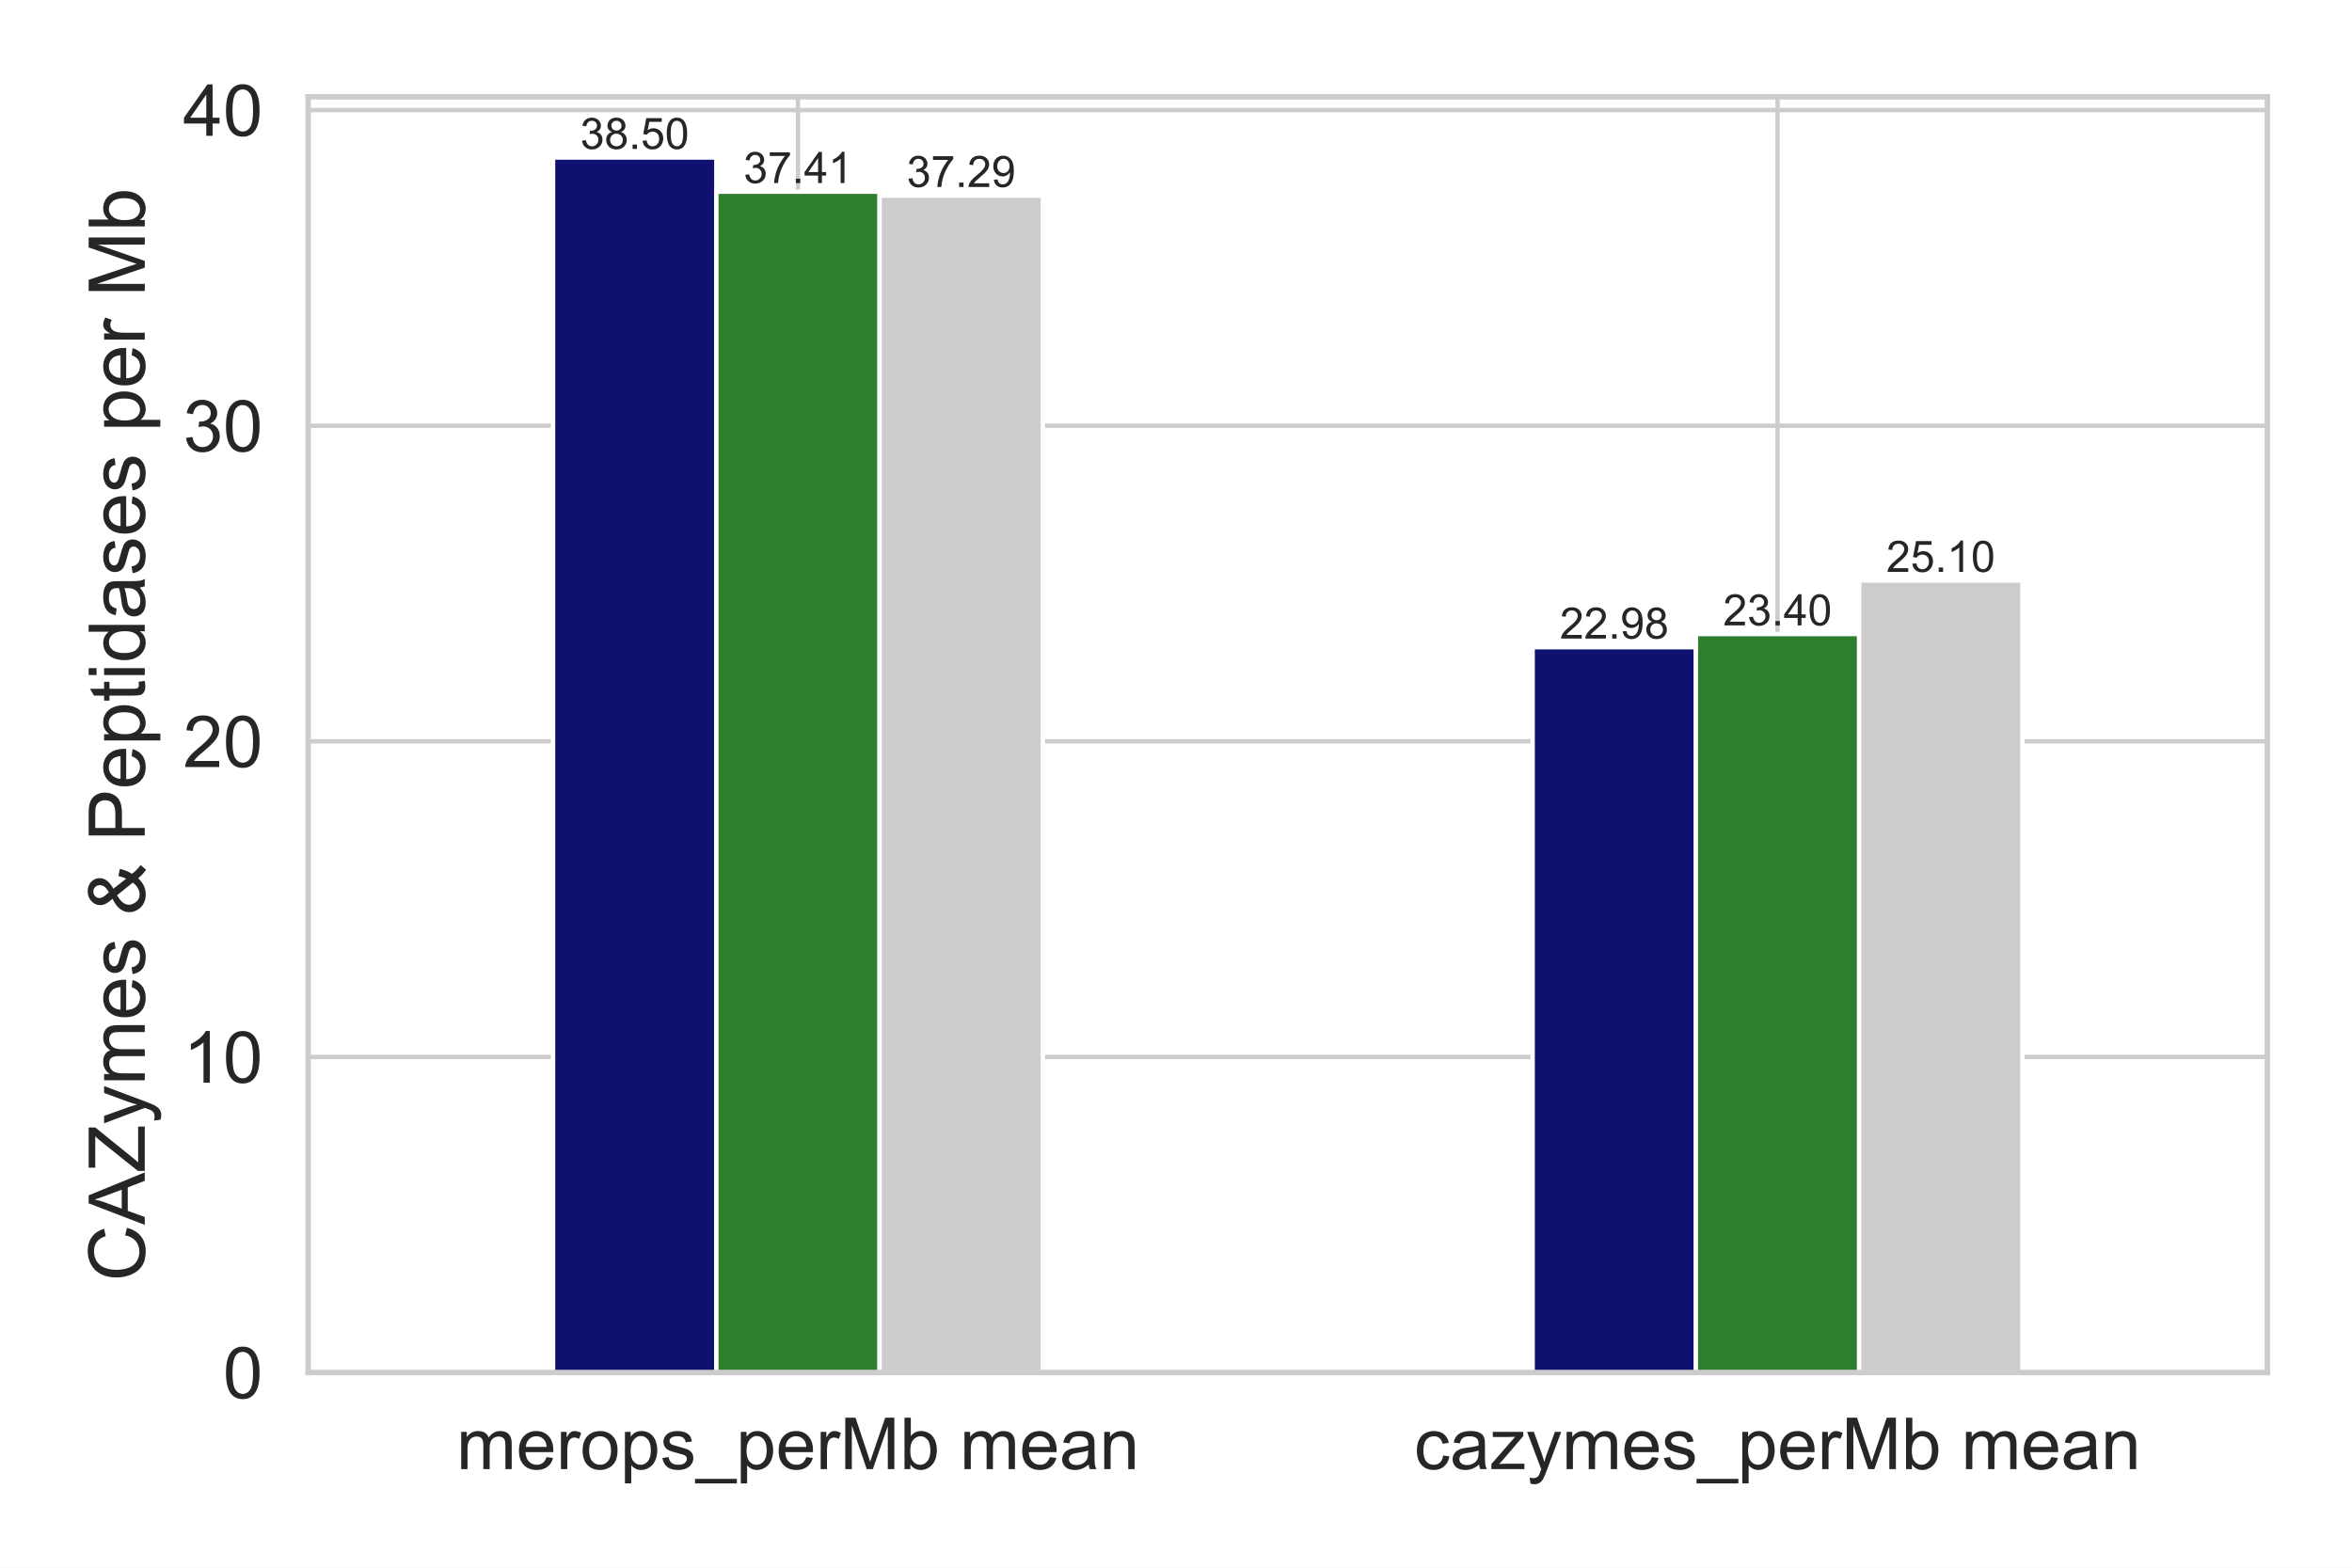
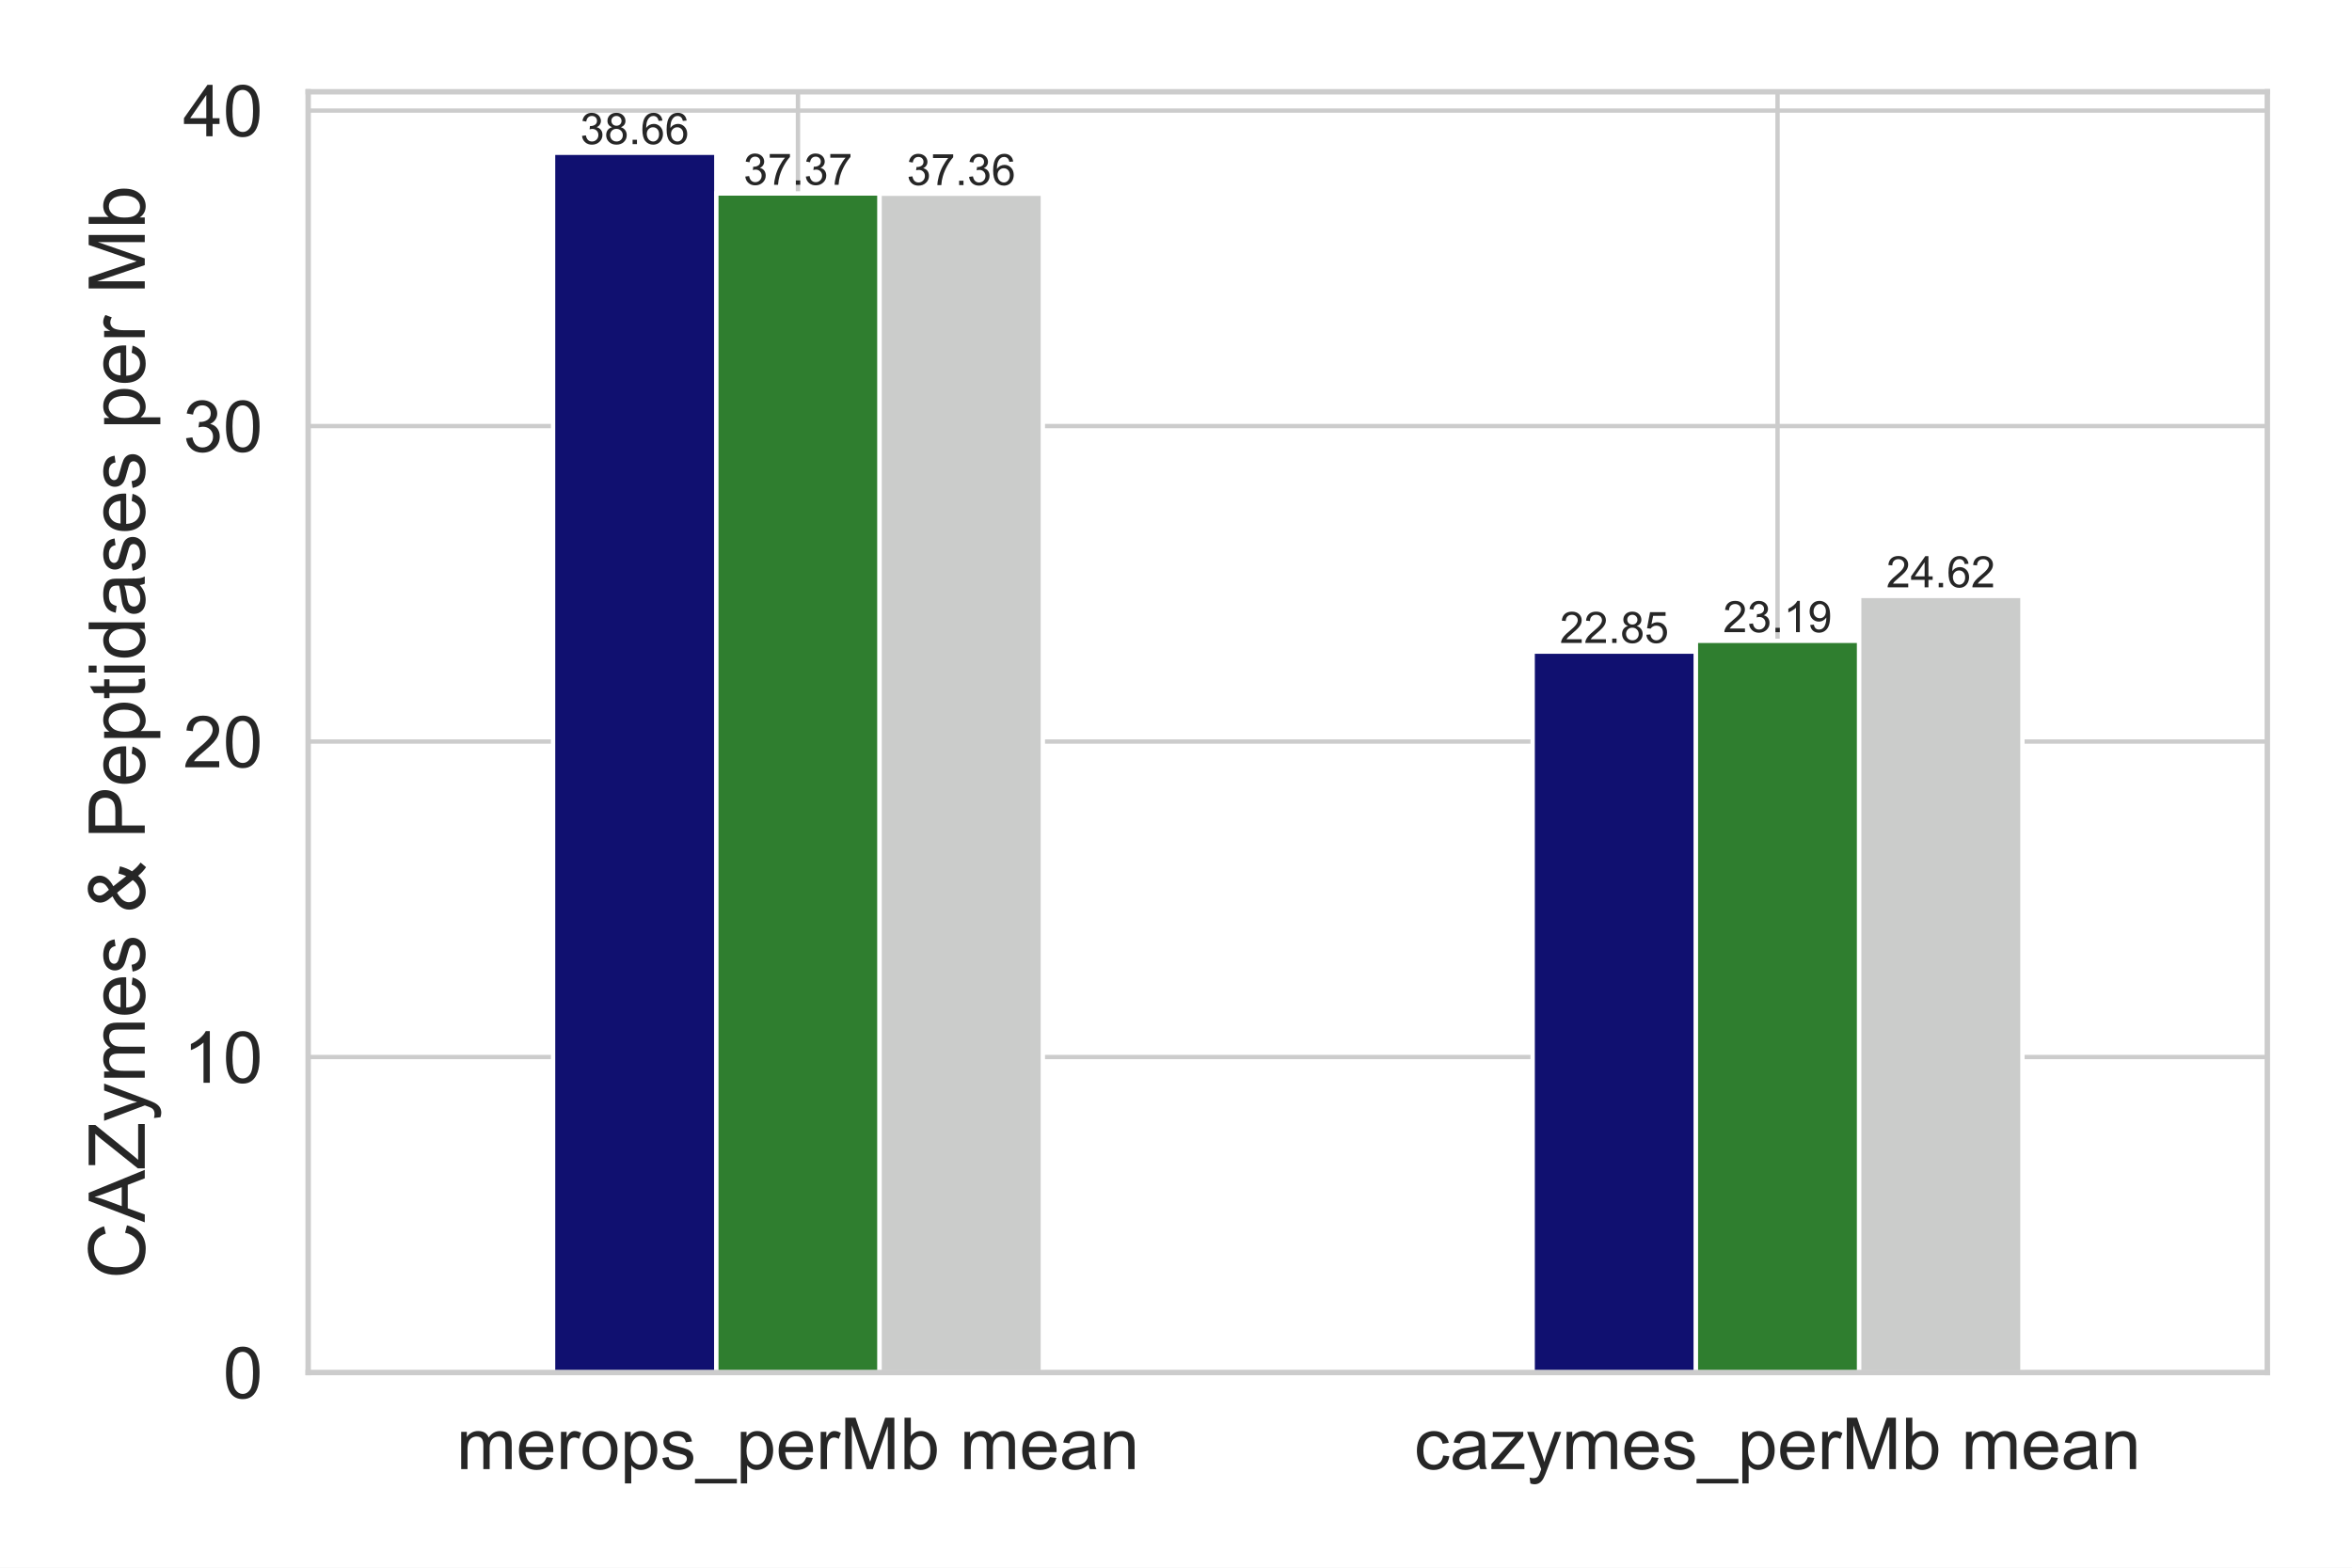
<svg xmlns="http://www.w3.org/2000/svg" xmlns:xlink="http://www.w3.org/1999/xlink" height="288pt" version="1.1" viewBox="0 0 432 288" width="432pt">
  <defs>
    <style type="text/css">*{stroke-linecap:butt;stroke-linejoin:round;}</style>
  </defs>
  <g id="figure_1">
    <g id="patch_1">
      <path d="M 0 288  L 432 288  L 432 0  L 0 0  z " style="fill:#ffffff;" />
    </g>
    <g id="axes_1">
      <g id="patch_2">
-         <path d="M 56.602 252.148  L 416.448 252.148  L 416.448 17.787  L 56.602 17.787  z " style="fill:#ffffff;" />
+         <path d="M 56.602 252.148  L 416.448 252.148  L 416.448 16.861  L 56.602 16.861  z " style="fill:#ffffff;" />
      </g>
      <g id="matplotlib.axis_1">
        <g id="xtick_1">
          <g id="line2d_1">
-             <path clip-path="url(#p7c76be4fb6)" d="M 146.564 252.148  L 146.564 17.787  " style="fill:none;stroke:#cccccc;stroke-linecap:round;stroke-width:0.8;" />
+             <path clip-path="url(#p5f9f14499c)" d="M 146.564 252.148  L 146.564 16.861  " style="fill:none;stroke:#cccccc;stroke-linecap:round;stroke-width:0.8;" />
          </g>
          <g id="text_1">
            <g style="fill:#262626;" transform="translate(83.83978 269.8963)scale(0.132 -0.132)">
              <defs>
                <path d="M 6.594 0  L 6.594 51.859  L 14.453 51.859  L 14.453 44.578  Q 16.891 48.391 20.938 50.703  Q 25 53.031 30.172 53.031  Q 35.938 53.031 39.625 50.641  Q 43.312 48.25 44.828 43.953  Q 50.984 53.031 60.844 53.031  Q 68.562 53.031 72.703 48.75  Q 76.859 44.484 76.859 35.594  L 76.859 0  L 68.109 0  L 68.109 32.672  Q 68.109 37.938 67.25 40.25  Q 66.406 42.578 64.156 43.984  Q 61.922 45.406 58.891 45.406  Q 53.422 45.406 49.797 41.766  Q 46.188 38.141 46.188 30.125  L 46.188 0  L 37.406 0  L 37.406 33.688  Q 37.406 39.547 35.25 42.469  Q 33.109 45.406 28.219 45.406  Q 24.516 45.406 21.359 43.453  Q 18.219 41.5 16.797 37.734  Q 15.375 33.984 15.375 26.906  L 15.375 0  z " id="ArialMT-109" />
                <path d="M 42.094 16.703  L 51.172 15.578  Q 49.031 7.625 43.219 3.219  Q 37.406 -1.172 28.375 -1.172  Q 17 -1.172 10.328 5.828  Q 3.656 12.844 3.656 25.484  Q 3.656 38.578 10.391 45.797  Q 17.141 53.031 27.875 53.031  Q 38.281 53.031 44.875 45.953  Q 51.469 38.875 51.469 26.031  Q 51.469 25.25 51.422 23.688  L 12.75 23.688  Q 13.234 15.141 17.578 10.594  Q 21.922 6.062 28.422 6.062  Q 33.25 6.062 36.672 8.594  Q 40.094 11.141 42.094 16.703  z M 13.234 30.906  L 42.188 30.906  Q 41.609 37.453 38.875 40.719  Q 34.672 45.797 27.984 45.797  Q 21.922 45.797 17.797 41.75  Q 13.672 37.703 13.234 30.906  z " id="ArialMT-101" />
                <path d="M 6.5 0  L 6.5 51.859  L 14.406 51.859  L 14.406 44  Q 17.438 49.516 20 51.266  Q 22.562 53.031 25.641 53.031  Q 30.078 53.031 34.672 50.203  L 31.641 42.047  Q 28.422 43.953 25.203 43.953  Q 22.312 43.953 20.016 42.219  Q 17.719 40.484 16.75 37.406  Q 15.281 32.719 15.281 27.156  L 15.281 0  z " id="ArialMT-114" />
                <path d="M 3.328 25.922  Q 3.328 40.328 11.328 47.266  Q 18.016 53.031 27.641 53.031  Q 38.328 53.031 45.109 46.016  Q 51.906 39.016 51.906 26.656  Q 51.906 16.656 48.906 10.906  Q 45.906 5.172 40.156 2  Q 34.422 -1.172 27.641 -1.172  Q 16.75 -1.172 10.031 5.812  Q 3.328 12.797 3.328 25.922  z M 12.359 25.922  Q 12.359 15.969 16.703 11.016  Q 21.047 6.062 27.641 6.062  Q 34.188 6.062 38.531 11.031  Q 42.875 16.016 42.875 26.219  Q 42.875 35.844 38.5 40.797  Q 34.125 45.75 27.641 45.75  Q 21.047 45.75 16.703 40.812  Q 12.359 35.891 12.359 25.922  z " id="ArialMT-111" />
                <path d="M 6.594 -19.875  L 6.594 51.859  L 14.594 51.859  L 14.594 45.125  Q 17.438 49.078 21 51.047  Q 24.562 53.031 29.641 53.031  Q 36.281 53.031 41.359 49.609  Q 46.438 46.188 49.016 39.953  Q 51.609 33.734 51.609 26.312  Q 51.609 18.359 48.75 11.984  Q 45.906 5.609 40.453 2.219  Q 35.016 -1.172 29 -1.172  Q 24.609 -1.172 21.109 0.688  Q 17.625 2.547 15.375 5.375  L 15.375 -19.875  z M 14.547 25.641  Q 14.547 15.625 18.594 10.844  Q 22.656 6.062 28.422 6.062  Q 34.281 6.062 38.453 11.016  Q 42.625 15.969 42.625 26.375  Q 42.625 36.281 38.547 41.203  Q 34.469 46.141 28.812 46.141  Q 23.188 46.141 18.859 40.891  Q 14.547 35.641 14.547 25.641  z " id="ArialMT-112" />
                <path d="M 3.078 15.484  L 11.766 16.844  Q 12.5 11.625 15.844 8.844  Q 19.188 6.062 25.203 6.062  Q 31.25 6.062 34.172 8.516  Q 37.109 10.984 37.109 14.312  Q 37.109 17.281 34.516 19  Q 32.719 20.172 25.531 21.969  Q 15.875 24.422 12.141 26.203  Q 8.406 27.984 6.469 31.125  Q 4.547 34.281 4.547 38.094  Q 4.547 41.547 6.125 44.5  Q 7.719 47.469 10.453 49.422  Q 12.5 50.922 16.031 51.969  Q 19.578 53.031 23.641 53.031  Q 29.734 53.031 34.344 51.266  Q 38.969 49.516 41.156 46.5  Q 43.359 43.5 44.188 38.484  L 35.594 37.312  Q 35.016 41.312 32.203 43.547  Q 29.391 45.797 24.266 45.797  Q 18.219 45.797 15.625 43.797  Q 13.031 41.797 13.031 39.109  Q 13.031 37.406 14.109 36.031  Q 15.188 34.625 17.484 33.688  Q 18.797 33.203 25.25 31.453  Q 34.578 28.953 38.25 27.359  Q 41.938 25.781 44.031 22.75  Q 46.141 19.734 46.141 15.234  Q 46.141 10.844 43.578 6.953  Q 41.016 3.078 36.172 0.953  Q 31.344 -1.172 25.25 -1.172  Q 15.141 -1.172 9.844 3.031  Q 4.547 7.234 3.078 15.484  z " id="ArialMT-115" />
                <path d="M -1.516 -19.875  L -1.516 -13.531  L 56.734 -13.531  L 56.734 -19.875  z " id="ArialMT-95" />
                <path d="M 7.422 0  L 7.422 71.578  L 21.688 71.578  L 38.625 20.906  Q 40.969 13.812 42.047 10.297  Q 43.266 14.203 45.844 21.781  L 62.984 71.578  L 75.734 71.578  L 75.734 0  L 66.609 0  L 66.609 59.906  L 45.797 0  L 37.25 0  L 16.547 60.938  L 16.547 0  z " id="ArialMT-77" />
                <path d="M 14.703 0  L 6.547 0  L 6.547 71.578  L 15.328 71.578  L 15.328 46.047  Q 20.906 53.031 29.547 53.031  Q 34.328 53.031 38.594 51.094  Q 42.875 49.172 45.625 45.672  Q 48.391 42.188 49.953 37.25  Q 51.516 32.328 51.516 26.703  Q 51.516 13.375 44.922 6.094  Q 38.328 -1.172 29.109 -1.172  Q 19.922 -1.172 14.703 6.5  z M 14.594 26.312  Q 14.594 17 17.141 12.844  Q 21.297 6.062 28.375 6.062  Q 34.125 6.062 38.328 11.062  Q 42.531 16.062 42.531 25.984  Q 42.531 36.141 38.5 40.969  Q 34.469 45.797 28.766 45.797  Q 23 45.797 18.797 40.797  Q 14.594 35.797 14.594 26.312  z " id="ArialMT-98" />
                <path id="ArialMT-32" />
                <path d="M 40.438 6.391  Q 35.547 2.25 31.031 0.531  Q 26.516 -1.172 21.344 -1.172  Q 12.797 -1.172 8.203 3  Q 3.609 7.172 3.609 13.672  Q 3.609 17.484 5.344 20.625  Q 7.078 23.781 9.891 25.688  Q 12.703 27.594 16.219 28.562  Q 18.797 29.25 24.031 29.891  Q 34.672 31.156 39.703 32.906  Q 39.75 34.719 39.75 35.203  Q 39.75 40.578 37.25 42.781  Q 33.891 45.75 27.25 45.75  Q 21.047 45.75 18.094 43.578  Q 15.141 41.406 13.719 35.891  L 5.125 37.062  Q 6.297 42.578 8.984 45.969  Q 11.672 49.359 16.75 51.188  Q 21.828 53.031 28.516 53.031  Q 35.156 53.031 39.297 51.469  Q 43.453 49.906 45.406 47.531  Q 47.359 45.172 48.141 41.547  Q 48.578 39.312 48.578 33.453  L 48.578 21.734  Q 48.578 9.469 49.141 6.219  Q 49.703 2.984 51.375 0  L 42.188 0  Q 40.828 2.734 40.438 6.391  z M 39.703 26.031  Q 34.906 24.078 25.344 22.703  Q 19.922 21.922 17.672 20.938  Q 15.438 19.969 14.203 18.094  Q 12.984 16.219 12.984 13.922  Q 12.984 10.406 15.641 8.062  Q 18.312 5.719 23.438 5.719  Q 28.516 5.719 32.469 7.938  Q 36.422 10.156 38.281 14.016  Q 39.703 17 39.703 22.797  z " id="ArialMT-97" />
                <path d="M 6.594 0  L 6.594 51.859  L 14.5 51.859  L 14.5 44.484  Q 20.219 53.031 31 53.031  Q 35.688 53.031 39.625 51.344  Q 43.562 49.656 45.516 46.922  Q 47.469 44.188 48.25 40.438  Q 48.734 37.984 48.734 31.891  L 48.734 0  L 39.938 0  L 39.938 31.547  Q 39.938 36.922 38.906 39.578  Q 37.891 42.234 35.281 43.812  Q 32.672 45.406 29.156 45.406  Q 23.531 45.406 19.453 41.844  Q 15.375 38.281 15.375 28.328  L 15.375 0  z " id="ArialMT-110" />
              </defs>
              <use xlink:href="#ArialMT-109" />
              <use x="83.301" xlink:href="#ArialMT-101" />
              <use x="138.916" xlink:href="#ArialMT-114" />
              <use x="172.217" xlink:href="#ArialMT-111" />
              <use x="227.832" xlink:href="#ArialMT-112" />
              <use x="283.447" xlink:href="#ArialMT-115" />
              <use x="333.447" xlink:href="#ArialMT-95" />
              <use x="389.062" xlink:href="#ArialMT-112" />
              <use x="444.678" xlink:href="#ArialMT-101" />
              <use x="500.293" xlink:href="#ArialMT-114" />
              <use x="533.594" xlink:href="#ArialMT-77" />
              <use x="616.895" xlink:href="#ArialMT-98" />
              <use x="672.51" xlink:href="#ArialMT-32" />
              <use x="700.293" xlink:href="#ArialMT-109" />
              <use x="783.594" xlink:href="#ArialMT-101" />
              <use x="839.209" xlink:href="#ArialMT-97" />
              <use x="894.824" xlink:href="#ArialMT-110" />
            </g>
          </g>
        </g>
        <g id="xtick_2">
          <g id="line2d_2">
-             <path clip-path="url(#p7c76be4fb6)" d="M 326.486 252.148  L 326.486 17.787  " style="fill:none;stroke:#cccccc;stroke-linecap:round;stroke-width:0.8;" />
+             <path clip-path="url(#p5f9f14499c)" d="M 326.486 252.148  L 326.486 16.861  " style="fill:none;stroke:#cccccc;stroke-linecap:round;stroke-width:0.8;" />
          </g>
          <g id="text_2">
            <g style="fill:#262626;" transform="translate(259.7306 269.8963)scale(0.132 -0.132)">
              <defs>
                <path d="M 40.438 19  L 49.078 17.875  Q 47.656 8.938 41.812 3.875  Q 35.984 -1.172 27.484 -1.172  Q 16.844 -1.172 10.375 5.781  Q 3.906 12.75 3.906 25.734  Q 3.906 34.125 6.688 40.422  Q 9.469 46.734 15.156 49.875  Q 20.844 53.031 27.547 53.031  Q 35.984 53.031 41.359 48.75  Q 46.734 44.484 48.25 36.625  L 39.703 35.297  Q 38.484 40.531 35.375 43.156  Q 32.281 45.797 27.875 45.797  Q 21.234 45.797 17.078 41.031  Q 12.938 36.281 12.938 25.984  Q 12.938 15.531 16.938 10.797  Q 20.953 6.062 27.391 6.062  Q 32.562 6.062 36.031 9.234  Q 39.5 12.406 40.438 19  z " id="ArialMT-99" />
                <path d="M 1.953 0  L 1.953 7.125  L 34.969 45.016  Q 29.344 44.734 25.047 44.734  L 3.906 44.734  L 3.906 51.859  L 46.297 51.859  L 46.297 46.047  L 18.219 13.141  L 12.797 7.125  Q 18.703 7.562 23.875 7.562  L 47.859 7.562  L 47.859 0  z " id="ArialMT-122" />
                <path d="M 6.203 -19.969  L 5.219 -11.719  Q 8.109 -12.5 10.25 -12.5  Q 13.188 -12.5 14.938 -11.516  Q 16.703 -10.547 17.828 -8.797  Q 18.656 -7.469 20.516 -2.25  Q 20.75 -1.516 21.297 -0.094  L 1.609 51.859  L 11.078 51.859  L 21.875 21.828  Q 23.969 16.109 25.641 9.812  Q 27.156 15.875 29.25 21.625  L 40.328 51.859  L 49.125 51.859  L 29.391 -0.875  Q 26.219 -9.422 24.469 -12.641  Q 22.125 -17 19.094 -19.016  Q 16.062 -21.047 11.859 -21.047  Q 9.328 -21.047 6.203 -19.969  z " id="ArialMT-121" />
              </defs>
              <use xlink:href="#ArialMT-99" />
              <use x="50" xlink:href="#ArialMT-97" />
              <use x="105.615" xlink:href="#ArialMT-122" />
              <use x="155.615" xlink:href="#ArialMT-121" />
              <use x="205.615" xlink:href="#ArialMT-109" />
              <use x="288.916" xlink:href="#ArialMT-101" />
              <use x="344.531" xlink:href="#ArialMT-115" />
              <use x="394.531" xlink:href="#ArialMT-95" />
              <use x="450.146" xlink:href="#ArialMT-112" />
              <use x="505.762" xlink:href="#ArialMT-101" />
              <use x="561.377" xlink:href="#ArialMT-114" />
              <use x="594.678" xlink:href="#ArialMT-77" />
              <use x="677.979" xlink:href="#ArialMT-98" />
              <use x="733.594" xlink:href="#ArialMT-32" />
              <use x="761.377" xlink:href="#ArialMT-109" />
              <use x="844.678" xlink:href="#ArialMT-101" />
              <use x="900.293" xlink:href="#ArialMT-97" />
              <use x="955.908" xlink:href="#ArialMT-110" />
            </g>
          </g>
        </g>
      </g>
      <g id="matplotlib.axis_2">
        <g id="ytick_1">
          <g id="line2d_3">
-             <path clip-path="url(#p7c76be4fb6)" d="M 56.602 252.148  L 416.448 252.148  " style="fill:none;stroke:#cccccc;stroke-linecap:round;stroke-width:0.8;" />
+             <path clip-path="url(#p5f9f14499c)" d="M 56.602 252.148  L 416.448 252.148  " style="fill:none;stroke:#cccccc;stroke-linecap:round;stroke-width:0.8;" />
          </g>
          <g id="text_3">
            <g style="fill:#262626;" transform="translate(40.96156 256.8722)scale(0.132 -0.132)">
              <defs>
                <path d="M 4.156 35.297  Q 4.156 48 6.766 55.734  Q 9.375 63.484 14.516 67.672  Q 19.672 71.875 27.484 71.875  Q 33.25 71.875 37.594 69.547  Q 41.938 67.234 44.766 62.859  Q 47.609 58.5 49.219 52.219  Q 50.828 45.953 50.828 35.297  Q 50.828 22.703 48.234 14.969  Q 45.656 7.234 40.5 3  Q 35.359 -1.219 27.484 -1.219  Q 17.141 -1.219 11.234 6.203  Q 4.156 15.141 4.156 35.297  z M 13.188 35.297  Q 13.188 17.672 17.312 11.828  Q 21.438 6 27.484 6  Q 33.547 6 37.672 11.859  Q 41.797 17.719 41.797 35.297  Q 41.797 52.984 37.672 58.781  Q 33.547 64.594 27.391 64.594  Q 21.344 64.594 17.719 59.469  Q 13.188 52.938 13.188 35.297  z " id="ArialMT-48" />
              </defs>
              <use xlink:href="#ArialMT-48" />
            </g>
          </g>
        </g>
        <g id="ytick_2">
          <g id="line2d_4">
-             <path clip-path="url(#p7c76be4fb6)" d="M 56.602 194.168  L 416.448 194.168  " style="fill:none;stroke:#cccccc;stroke-linecap:round;stroke-width:0.8;" />
+             <path clip-path="url(#p5f9f14499c)" d="M 56.602 194.189  L 416.448 194.189  " style="fill:none;stroke:#cccccc;stroke-linecap:round;stroke-width:0.8;" />
          </g>
          <g id="text_4">
-             <g style="fill:#262626;" transform="translate(33.62112 198.8922)scale(0.132 -0.132)">
+             <g style="fill:#262626;" transform="translate(33.62112 198.9136)scale(0.132 -0.132)">
              <defs>
                <path d="M 37.25 0  L 28.469 0  L 28.469 56  Q 25.297 52.984 20.141 49.953  Q 14.984 46.922 10.891 45.406  L 10.891 53.906  Q 18.266 57.375 23.781 62.297  Q 29.297 67.234 31.594 71.875  L 37.25 71.875  z " id="ArialMT-49" />
              </defs>
              <use xlink:href="#ArialMT-49" />
              <use x="55.615" xlink:href="#ArialMT-48" />
            </g>
          </g>
        </g>
        <g id="ytick_3">
          <g id="line2d_5">
-             <path clip-path="url(#p7c76be4fb6)" d="M 56.602 136.188  L 416.448 136.188  " style="fill:none;stroke:#cccccc;stroke-linecap:round;stroke-width:0.8;" />
+             <path clip-path="url(#p5f9f14499c)" d="M 56.602 136.231  L 416.448 136.231  " style="fill:none;stroke:#cccccc;stroke-linecap:round;stroke-width:0.8;" />
          </g>
          <g id="text_5">
-             <g style="fill:#262626;" transform="translate(33.62112 140.9123)scale(0.132 -0.132)">
+             <g style="fill:#262626;" transform="translate(33.62112 140.9551)scale(0.132 -0.132)">
              <defs>
                <path d="M 50.344 8.453  L 50.344 0  L 3.031 0  Q 2.938 3.172 4.047 6.109  Q 5.859 10.938 9.828 15.625  Q 13.812 20.312 21.344 26.469  Q 33.016 36.031 37.109 41.625  Q 41.219 47.219 41.219 52.203  Q 41.219 57.422 37.469 61  Q 33.734 64.594 27.734 64.594  Q 21.391 64.594 17.578 60.781  Q 13.766 56.984 13.719 50.25  L 4.688 51.172  Q 5.609 61.281 11.656 66.578  Q 17.719 71.875 27.938 71.875  Q 38.234 71.875 44.234 66.156  Q 50.25 60.453 50.25 52  Q 50.25 47.703 48.484 43.547  Q 46.734 39.406 42.656 34.812  Q 38.578 30.219 29.109 22.219  Q 21.188 15.578 18.938 13.203  Q 16.703 10.844 15.234 8.453  z " id="ArialMT-50" />
              </defs>
              <use xlink:href="#ArialMT-50" />
              <use x="55.615" xlink:href="#ArialMT-48" />
            </g>
          </g>
        </g>
        <g id="ytick_4">
          <g id="line2d_6">
-             <path clip-path="url(#p7c76be4fb6)" d="M 56.602 78.208  L 416.448 78.208  " style="fill:none;stroke:#cccccc;stroke-linecap:round;stroke-width:0.8;" />
+             <path clip-path="url(#p5f9f14499c)" d="M 56.602 78.272  L 416.448 78.272  " style="fill:none;stroke:#cccccc;stroke-linecap:round;stroke-width:0.8;" />
          </g>
          <g id="text_6">
-             <g style="fill:#262626;" transform="translate(33.62112 82.93233)scale(0.132 -0.132)">
+             <g style="fill:#262626;" transform="translate(33.62112 82.99662)scale(0.132 -0.132)">
              <defs>
                <path d="M 4.203 18.891  L 12.984 20.062  Q 14.5 12.594 18.141 9.297  Q 21.781 6 27 6  Q 33.203 6 37.469 10.297  Q 41.75 14.594 41.75 20.953  Q 41.75 27 37.797 30.922  Q 33.844 34.859 27.734 34.859  Q 25.25 34.859 21.531 33.891  L 22.516 41.609  Q 23.391 41.5 23.922 41.5  Q 29.547 41.5 34.031 44.422  Q 38.531 47.359 38.531 53.469  Q 38.531 58.297 35.25 61.469  Q 31.984 64.656 26.812 64.656  Q 21.688 64.656 18.266 61.422  Q 14.844 58.203 13.875 51.766  L 5.078 53.328  Q 6.688 62.156 12.391 67.016  Q 18.109 71.875 26.609 71.875  Q 32.469 71.875 37.391 69.359  Q 42.328 66.844 44.938 62.5  Q 47.562 58.156 47.562 53.266  Q 47.562 48.641 45.062 44.828  Q 42.578 41.016 37.703 38.766  Q 44.047 37.312 47.562 32.688  Q 51.078 28.078 51.078 21.141  Q 51.078 11.766 44.234 5.25  Q 37.406 -1.266 26.953 -1.266  Q 17.531 -1.266 11.297 4.344  Q 5.078 9.969 4.203 18.891  z " id="ArialMT-51" />
              </defs>
              <use xlink:href="#ArialMT-51" />
              <use x="55.615" xlink:href="#ArialMT-48" />
            </g>
          </g>
        </g>
        <g id="ytick_5">
          <g id="line2d_7">
-             <path clip-path="url(#p7c76be4fb6)" d="M 56.602 20.228  L 416.448 20.228  " style="fill:none;stroke:#cccccc;stroke-linecap:round;stroke-width:0.8;" />
+             <path clip-path="url(#p5f9f14499c)" d="M 56.602 20.314  L 416.448 20.314  " style="fill:none;stroke:#cccccc;stroke-linecap:round;stroke-width:0.8;" />
          </g>
          <g id="text_7">
-             <g style="fill:#262626;" transform="translate(33.62112 24.95239)scale(0.132 -0.132)">
+             <g style="fill:#262626;" transform="translate(33.62112 25.03811)scale(0.132 -0.132)">
              <defs>
                <path d="M 32.328 0  L 32.328 17.141  L 1.266 17.141  L 1.266 25.203  L 33.938 71.578  L 41.109 71.578  L 41.109 25.203  L 50.781 25.203  L 50.781 17.141  L 41.109 17.141  L 41.109 0  z M 32.328 25.203  L 32.328 57.469  L 9.906 25.203  z " id="ArialMT-52" />
              </defs>
              <use xlink:href="#ArialMT-52" />
              <use x="55.615" xlink:href="#ArialMT-48" />
            </g>
          </g>
        </g>
        <g id="text_8">
-           <g style="fill:#262626;" transform="translate(26.59038 235.4009)rotate(-90)scale(0.144 -0.144)">
+           <g style="fill:#262626;" transform="translate(26.59038 234.9375)rotate(-90)scale(0.144 -0.144)">
            <defs>
              <path d="M 58.797 25.094  L 68.266 22.703  Q 65.281 11.031 57.547 4.906  Q 49.812 -1.219 38.625 -1.219  Q 27.047 -1.219 19.797 3.484  Q 12.547 8.203 8.766 17.141  Q 4.984 26.078 4.984 36.328  Q 4.984 47.516 9.25 55.828  Q 13.531 64.156 21.406 68.469  Q 29.297 72.797 38.766 72.797  Q 49.516 72.797 56.828 67.328  Q 64.156 61.859 67.047 51.953  L 57.719 49.75  Q 55.219 57.562 50.484 61.125  Q 45.75 64.703 38.578 64.703  Q 30.328 64.703 24.781 60.734  Q 19.234 56.781 16.984 50.109  Q 14.75 43.453 14.75 36.375  Q 14.75 27.25 17.406 20.438  Q 20.062 13.625 25.672 10.25  Q 31.297 6.891 37.844 6.891  Q 45.797 6.891 51.312 11.469  Q 56.844 16.062 58.797 25.094  z " id="ArialMT-67" />
              <path d="M -0.141 0  L 27.344 71.578  L 37.547 71.578  L 66.844 0  L 56.062 0  L 47.703 21.688  L 17.781 21.688  L 9.906 0  z M 20.516 29.391  L 44.781 29.391  L 37.312 49.219  Q 33.891 58.25 32.234 64.062  Q 30.859 57.172 28.375 50.391  z " id="ArialMT-65" />
              <path d="M 2 0  L 2 8.797  L 38.672 54.641  Q 42.578 59.516 46.094 63.141  L 6.156 63.141  L 6.156 71.578  L 57.422 71.578  L 57.422 63.141  L 17.234 13.484  L 12.891 8.453  L 58.594 8.453  L 58.594 0  z " id="ArialMT-90" />
              <path d="M 47.516 8.453  Q 43.172 3.609 38.031 1.188  Q 32.906 -1.219 26.953 -1.219  Q 15.969 -1.219 9.516 6.203  Q 4.297 12.25 4.297 19.734  Q 4.297 26.375 8.562 31.719  Q 12.844 37.062 21.344 41.109  Q 16.5 46.688 14.891 50.141  Q 13.281 53.609 13.281 56.844  Q 13.281 63.281 18.328 68.031  Q 23.391 72.797 31.062 72.797  Q 38.375 72.797 43.031 68.297  Q 47.703 63.812 47.703 57.516  Q 47.703 47.312 34.188 40.094  L 47.016 23.734  Q 49.219 28.031 50.438 33.688  L 59.578 31.734  Q 57.234 22.359 53.219 16.312  Q 58.156 9.766 64.406 5.328  L 58.5 -1.656  Q 53.172 1.766 47.516 8.453  z M 29.641 45.75  Q 35.359 49.125 37.031 51.656  Q 38.719 54.203 38.719 57.281  Q 38.719 60.938 36.391 63.25  Q 34.078 65.578 30.609 65.578  Q 27.047 65.578 24.672 63.281  Q 22.312 60.984 22.312 57.672  Q 22.312 56 23.172 54.172  Q 24.031 52.344 25.734 50.297  z M 42 15.375  L 25.875 35.359  Q 18.75 31.109 16.25 27.469  Q 13.766 23.828 13.766 20.266  Q 13.766 15.922 17.234 11.234  Q 20.703 6.547 27.047 6.547  Q 31 6.547 35.219 9  Q 39.453 11.469 42 15.375  z " id="ArialMT-38" />
              <path d="M 7.719 0  L 7.719 71.578  L 34.719 71.578  Q 41.844 71.578 45.609 70.906  Q 50.875 70.016 54.438 67.547  Q 58.016 65.094 60.188 60.641  Q 62.359 56.203 62.359 50.875  Q 62.359 41.75 56.547 35.422  Q 50.734 29.109 35.547 29.109  L 17.188 29.109  L 17.188 0  z M 17.188 37.547  L 35.688 37.547  Q 44.875 37.547 48.734 40.969  Q 52.594 44.391 52.594 50.594  Q 52.594 55.078 50.312 58.266  Q 48.047 61.469 44.344 62.5  Q 41.938 63.141 35.5 63.141  L 17.188 63.141  z " id="ArialMT-80" />
              <path d="M 25.781 7.859  L 27.047 0.094  Q 23.344 -0.688 20.406 -0.688  Q 15.625 -0.688 12.984 0.828  Q 10.359 2.344 9.281 4.812  Q 8.203 7.281 8.203 15.188  L 8.203 45.016  L 1.766 45.016  L 1.766 51.859  L 8.203 51.859  L 8.203 64.703  L 16.938 69.969  L 16.938 51.859  L 25.781 51.859  L 25.781 45.016  L 16.938 45.016  L 16.938 14.703  Q 16.938 10.938 17.406 9.859  Q 17.875 8.797 18.922 8.156  Q 19.969 7.516 21.922 7.516  Q 23.391 7.516 25.781 7.859  z " id="ArialMT-116" />
              <path d="M 6.641 61.469  L 6.641 71.578  L 15.438 71.578  L 15.438 61.469  z M 6.641 0  L 6.641 51.859  L 15.438 51.859  L 15.438 0  z " id="ArialMT-105" />
              <path d="M 40.234 0  L 40.234 6.547  Q 35.297 -1.172 25.734 -1.172  Q 19.531 -1.172 14.328 2.25  Q 9.125 5.672 6.266 11.797  Q 3.422 17.922 3.422 25.875  Q 3.422 33.641 6 39.969  Q 8.594 46.297 13.766 49.656  Q 18.953 53.031 25.344 53.031  Q 30.031 53.031 33.688 51.047  Q 37.359 49.078 39.656 45.906  L 39.656 71.578  L 48.391 71.578  L 48.391 0  z M 12.453 25.875  Q 12.453 15.922 16.641 10.984  Q 20.844 6.062 26.562 6.062  Q 32.328 6.062 36.344 10.766  Q 40.375 15.484 40.375 25.141  Q 40.375 35.797 36.266 40.766  Q 32.172 45.75 26.172 45.75  Q 20.312 45.75 16.375 40.969  Q 12.453 36.188 12.453 25.875  z " id="ArialMT-100" />
            </defs>
            <use xlink:href="#ArialMT-67" />
            <use x="72.217" xlink:href="#ArialMT-65" />
            <use x="138.916" xlink:href="#ArialMT-90" />
            <use x="200" xlink:href="#ArialMT-121" />
            <use x="250" xlink:href="#ArialMT-109" />
            <use x="333.301" xlink:href="#ArialMT-101" />
            <use x="388.916" xlink:href="#ArialMT-115" />
            <use x="438.916" xlink:href="#ArialMT-32" />
            <use x="466.699" xlink:href="#ArialMT-38" />
            <use x="533.398" xlink:href="#ArialMT-32" />
            <use x="561.182" xlink:href="#ArialMT-80" />
            <use x="627.881" xlink:href="#ArialMT-101" />
            <use x="683.496" xlink:href="#ArialMT-112" />
            <use x="739.111" xlink:href="#ArialMT-116" />
            <use x="766.895" xlink:href="#ArialMT-105" />
            <use x="789.111" xlink:href="#ArialMT-100" />
            <use x="844.727" xlink:href="#ArialMT-97" />
            <use x="900.342" xlink:href="#ArialMT-115" />
            <use x="950.342" xlink:href="#ArialMT-101" />
            <use x="1005.957" xlink:href="#ArialMT-115" />
            <use x="1055.957" xlink:href="#ArialMT-32" />
            <use x="1083.74" xlink:href="#ArialMT-112" />
            <use x="1139.355" xlink:href="#ArialMT-101" />
            <use x="1194.971" xlink:href="#ArialMT-114" />
            <use x="1228.271" xlink:href="#ArialMT-32" />
            <use x="1256.055" xlink:href="#ArialMT-77" />
            <use x="1339.355" xlink:href="#ArialMT-98" />
          </g>
        </g>
      </g>
      <g id="patch_3">
-         <path clip-path="url(#p7c76be4fb6)" d="M 101.583 252.148  L 131.57 252.148  L 131.57 28.947  L 101.583 28.947  z " style="fill:#101070;stroke:#ffffff;stroke-linejoin:miter;stroke-width:0.8;" />
+         <path clip-path="url(#p5f9f14499c)" d="M 101.583 252.148  L 131.57 252.148  L 131.57 28.065  L 101.583 28.065  z " style="fill:#101070;stroke:#ffffff;stroke-linejoin:miter;stroke-width:0.8;" />
      </g>
      <g id="patch_4">
-         <path clip-path="url(#p7c76be4fb6)" d="M 281.506 252.148  L 311.493 252.148  L 311.493 118.904  L 281.506 118.904  z " style="fill:#101070;stroke:#ffffff;stroke-linejoin:miter;stroke-width:0.8;" />
+         <path clip-path="url(#p5f9f14499c)" d="M 281.506 252.148  L 311.493 252.148  L 311.493 119.702  L 281.506 119.702  z " style="fill:#101070;stroke:#ffffff;stroke-linejoin:miter;stroke-width:0.8;" />
      </g>
      <g id="patch_5">
-         <path clip-path="url(#p7c76be4fb6)" d="M 131.57 252.148  L 161.557 252.148  L 161.557 35.221  L 131.57 35.221  z " style="fill:#2f7e2f;stroke:#ffffff;stroke-linejoin:miter;stroke-width:0.8;" />
+         <path clip-path="url(#p5f9f14499c)" d="M 131.57 252.148  L 161.557 252.148  L 161.557 35.538  L 131.57 35.538  z " style="fill:#2f7e2f;stroke:#ffffff;stroke-linejoin:miter;stroke-width:0.8;" />
      </g>
      <g id="patch_6">
-         <path clip-path="url(#p7c76be4fb6)" d="M 311.493 252.148  L 341.48 252.148  L 341.48 116.48  L 311.493 116.48  z " style="fill:#2f7e2f;stroke:#ffffff;stroke-linejoin:miter;stroke-width:0.8;" />
+         <path clip-path="url(#p5f9f14499c)" d="M 311.493 252.148  L 341.48 252.148  L 341.48 117.727  L 311.493 117.727  z " style="fill:#2f7e2f;stroke:#ffffff;stroke-linejoin:miter;stroke-width:0.8;" />
      </g>
      <g id="patch_7">
-         <path clip-path="url(#p7c76be4fb6)" d="M 161.557 252.148  L 191.544 252.148  L 191.544 35.937  L 161.557 35.937  z " style="fill:#cbcccb;stroke:#ffffff;stroke-linejoin:miter;stroke-width:0.8;" />
+         <path clip-path="url(#p5f9f14499c)" d="M 161.557 252.148  L 191.544 252.148  L 191.544 35.592  L 161.557 35.592  z " style="fill:#cbcccb;stroke:#ffffff;stroke-linejoin:miter;stroke-width:0.8;" />
      </g>
      <g id="patch_8">
-         <path clip-path="url(#p7c76be4fb6)" d="M 341.48 252.148  L 371.467 252.148  L 371.467 106.647  L 341.48 106.647  z " style="fill:#cbcccb;stroke:#ffffff;stroke-linejoin:miter;stroke-width:0.8;" />
+         <path clip-path="url(#p5f9f14499c)" d="M 341.48 252.148  L 371.467 252.148  L 371.467 109.482  L 341.48 109.482  z " style="fill:#cbcccb;stroke:#ffffff;stroke-linejoin:miter;stroke-width:0.8;" />
      </g>
      <g id="patch_9">
-         <path d="M 56.602 252.148  L 56.602 17.787  " style="fill:none;stroke:#cccccc;stroke-linecap:square;stroke-linejoin:miter;" />
+         <path d="M 56.602 252.148  L 56.602 16.861  " style="fill:none;stroke:#cccccc;stroke-linecap:square;stroke-linejoin:miter;" />
      </g>
      <g id="patch_10">
-         <path d="M 416.448 252.148  L 416.448 17.787  " style="fill:none;stroke:#cccccc;stroke-linecap:square;stroke-linejoin:miter;" />
+         <path d="M 416.448 252.148  L 416.448 16.861  " style="fill:none;stroke:#cccccc;stroke-linecap:square;stroke-linejoin:miter;" />
      </g>
      <g id="patch_11">
        <path d="M 56.602 252.148  L 416.448 252.148  " style="fill:none;stroke:#cccccc;stroke-linecap:square;stroke-linejoin:miter;" />
      </g>
      <g id="patch_12">
-         <path d="M 56.602 17.787  L 416.448 17.787  " style="fill:none;stroke:#cccccc;stroke-linecap:square;stroke-linejoin:miter;" />
+         <path d="M 56.602 16.861  L 416.448 16.861  " style="fill:none;stroke:#cccccc;stroke-linecap:square;stroke-linejoin:miter;" />
      </g>
      <g id="text_9">
-         <g style="fill:#262626;" transform="translate(106.5676 27.35737)scale(0.08 -0.08)">
+         <g style="fill:#262626;" transform="translate(106.5676 26.47474)scale(0.08 -0.08)">
          <defs>
            <path d="M 17.672 38.812  Q 12.203 40.828 9.562 44.531  Q 6.938 48.25 6.938 53.422  Q 6.938 61.234 12.547 66.547  Q 18.172 71.875 27.484 71.875  Q 36.859 71.875 42.578 66.422  Q 48.297 60.984 48.297 53.172  Q 48.297 48.188 45.672 44.5  Q 43.062 40.828 37.75 38.812  Q 44.344 36.672 47.781 31.875  Q 51.219 27.094 51.219 20.453  Q 51.219 11.281 44.719 5.031  Q 38.234 -1.219 27.641 -1.219  Q 17.047 -1.219 10.547 5.047  Q 4.047 11.328 4.047 20.703  Q 4.047 27.688 7.594 32.391  Q 11.141 37.109 17.672 38.812  z M 15.922 53.719  Q 15.922 48.641 19.188 45.406  Q 22.469 42.188 27.688 42.188  Q 32.766 42.188 36.016 45.375  Q 39.266 48.578 39.266 53.219  Q 39.266 58.062 35.906 61.359  Q 32.562 64.656 27.594 64.656  Q 22.562 64.656 19.234 61.422  Q 15.922 58.203 15.922 53.719  z M 13.094 20.656  Q 13.094 16.891 14.875 13.375  Q 16.656 9.859 20.172 7.922  Q 23.688 6 27.734 6  Q 34.031 6 38.125 10.047  Q 42.234 14.109 42.234 20.359  Q 42.234 26.703 38.016 30.859  Q 33.797 35.016 27.438 35.016  Q 21.234 35.016 17.156 30.906  Q 13.094 26.812 13.094 20.656  z " id="ArialMT-56" />
            <path d="M 9.078 0  L 9.078 10.016  L 19.094 10.016  L 19.094 0  z " id="ArialMT-46" />
-             <path d="M 4.156 18.75  L 13.375 19.531  Q 14.406 12.797 18.141 9.391  Q 21.875 6 27.156 6  Q 33.5 6 37.891 10.781  Q 42.281 15.578 42.281 23.484  Q 42.281 31 38.062 35.344  Q 33.844 39.703 27 39.703  Q 22.75 39.703 19.328 37.766  Q 15.922 35.844 13.969 32.766  L 5.719 33.844  L 12.641 70.609  L 48.25 70.609  L 48.25 62.203  L 19.672 62.203  L 15.828 42.969  Q 22.266 47.469 29.344 47.469  Q 38.719 47.469 45.156 40.969  Q 51.609 34.469 51.609 24.266  Q 51.609 14.547 45.953 7.469  Q 39.062 -1.219 27.156 -1.219  Q 17.391 -1.219 11.203 4.25  Q 5.031 9.719 4.156 18.75  z " id="ArialMT-53" />
+             <path d="M 49.75 54.047  L 41.016 53.375  Q 39.844 58.547 37.703 60.891  Q 34.125 64.656 28.906 64.656  Q 24.703 64.656 21.531 62.312  Q 17.391 59.281 14.984 53.469  Q 12.594 47.656 12.5 36.922  Q 15.672 41.75 20.266 44.094  Q 24.859 46.438 29.891 46.438  Q 38.672 46.438 44.844 39.969  Q 51.031 33.5 51.031 23.25  Q 51.031 16.5 48.125 10.719  Q 45.219 4.938 40.141 1.859  Q 35.062 -1.219 28.609 -1.219  Q 17.625 -1.219 10.688 6.859  Q 3.766 14.938 3.766 33.5  Q 3.766 54.25 11.422 63.672  Q 18.109 71.875 29.438 71.875  Q 37.891 71.875 43.281 67.141  Q 48.688 62.406 49.75 54.047  z M 13.875 23.188  Q 13.875 18.656 15.797 14.5  Q 17.719 10.359 21.188 8.172  Q 24.656 6 28.469 6  Q 34.031 6 38.031 10.484  Q 42.047 14.984 42.047 22.703  Q 42.047 30.125 38.078 34.391  Q 34.125 38.672 28.125 38.672  Q 22.172 38.672 18.016 34.391  Q 13.875 30.125 13.875 23.188  z " id="ArialMT-54" />
          </defs>
          <use xlink:href="#ArialMT-51" />
          <use x="55.615" xlink:href="#ArialMT-56" />
          <use x="111.23" xlink:href="#ArialMT-46" />
-           <use x="139.014" xlink:href="#ArialMT-53" />
-           <use x="194.629" xlink:href="#ArialMT-48" />
+           <use x="139.014" xlink:href="#ArialMT-54" />
+           <use x="194.629" xlink:href="#ArialMT-54" />
        </g>
      </g>
      <g id="text_10">
-         <g style="fill:#262626;" transform="translate(286.4906 117.3139)scale(0.08 -0.08)">
+         <g style="fill:#262626;" transform="translate(286.4906 118.1116)scale(0.08 -0.08)">
          <defs>
-             <path d="M 5.469 16.547  L 13.922 17.328  Q 14.984 11.375 18.016 8.688  Q 21.047 6 25.781 6  Q 29.828 6 32.875 7.859  Q 35.938 9.719 37.891 12.812  Q 39.844 15.922 41.156 21.188  Q 42.484 26.469 42.484 31.938  Q 42.484 32.516 42.438 33.688  Q 39.797 29.5 35.234 26.875  Q 30.672 24.266 25.344 24.266  Q 16.453 24.266 10.297 30.703  Q 4.156 37.156 4.156 47.703  Q 4.156 58.594 10.578 65.234  Q 17 71.875 26.656 71.875  Q 33.641 71.875 39.422 68.109  Q 45.219 64.359 48.219 57.391  Q 51.219 50.438 51.219 37.25  Q 51.219 23.531 48.234 15.406  Q 45.266 7.281 39.375 3.031  Q 33.5 -1.219 25.594 -1.219  Q 17.188 -1.219 11.859 3.438  Q 6.547 8.109 5.469 16.547  z M 41.453 48.141  Q 41.453 55.719 37.422 60.156  Q 33.406 64.594 27.734 64.594  Q 21.875 64.594 17.531 59.812  Q 13.188 55.031 13.188 47.406  Q 13.188 40.578 17.312 36.297  Q 21.438 32.031 27.484 32.031  Q 33.594 32.031 37.516 36.297  Q 41.453 40.578 41.453 48.141  z " id="ArialMT-57" />
+             <path d="M 4.156 18.75  L 13.375 19.531  Q 14.406 12.797 18.141 9.391  Q 21.875 6 27.156 6  Q 33.5 6 37.891 10.781  Q 42.281 15.578 42.281 23.484  Q 42.281 31 38.062 35.344  Q 33.844 39.703 27 39.703  Q 22.75 39.703 19.328 37.766  Q 15.922 35.844 13.969 32.766  L 5.719 33.844  L 12.641 70.609  L 48.25 70.609  L 48.25 62.203  L 19.672 62.203  L 15.828 42.969  Q 22.266 47.469 29.344 47.469  Q 38.719 47.469 45.156 40.969  Q 51.609 34.469 51.609 24.266  Q 51.609 14.547 45.953 7.469  Q 39.062 -1.219 27.156 -1.219  Q 17.391 -1.219 11.203 4.25  Q 5.031 9.719 4.156 18.75  z " id="ArialMT-53" />
          </defs>
          <use xlink:href="#ArialMT-50" />
          <use x="55.615" xlink:href="#ArialMT-50" />
          <use x="111.23" xlink:href="#ArialMT-46" />
-           <use x="139.014" xlink:href="#ArialMT-57" />
-           <use x="194.629" xlink:href="#ArialMT-56" />
+           <use x="139.014" xlink:href="#ArialMT-56" />
+           <use x="194.629" xlink:href="#ArialMT-53" />
        </g>
      </g>
      <g id="text_11">
-         <g style="fill:#262626;" transform="translate(136.5548 33.63059)scale(0.08 -0.08)">
+         <g style="fill:#262626;" transform="translate(136.5548 33.94785)scale(0.08 -0.08)">
          <defs>
            <path d="M 4.734 62.203  L 4.734 70.656  L 51.078 70.656  L 51.078 63.812  Q 44.234 56.547 37.516 44.484  Q 30.812 32.422 27.156 19.672  Q 24.516 10.688 23.781 0  L 14.75 0  Q 14.891 8.453 18.062 20.406  Q 21.234 32.375 27.172 43.484  Q 33.109 54.594 39.797 62.203  z " id="ArialMT-55" />
          </defs>
          <use xlink:href="#ArialMT-51" />
          <use x="55.615" xlink:href="#ArialMT-55" />
          <use x="111.23" xlink:href="#ArialMT-46" />
-           <use x="139.014" xlink:href="#ArialMT-52" />
-           <use x="194.629" xlink:href="#ArialMT-49" />
+           <use x="139.014" xlink:href="#ArialMT-51" />
+           <use x="194.629" xlink:href="#ArialMT-55" />
        </g>
      </g>
      <g id="text_12">
-         <g style="fill:#262626;" transform="translate(316.4778 114.8905)scale(0.08 -0.08)">
+         <g style="fill:#262626;" transform="translate(316.4778 116.1372)scale(0.08 -0.08)">
+           <defs>
+             <path d="M 5.469 16.547  L 13.922 17.328  Q 14.984 11.375 18.016 8.688  Q 21.047 6 25.781 6  Q 29.828 6 32.875 7.859  Q 35.938 9.719 37.891 12.812  Q 39.844 15.922 41.156 21.188  Q 42.484 26.469 42.484 31.938  Q 42.484 32.516 42.438 33.688  Q 39.797 29.5 35.234 26.875  Q 30.672 24.266 25.344 24.266  Q 16.453 24.266 10.297 30.703  Q 4.156 37.156 4.156 47.703  Q 4.156 58.594 10.578 65.234  Q 17 71.875 26.656 71.875  Q 33.641 71.875 39.422 68.109  Q 45.219 64.359 48.219 57.391  Q 51.219 50.438 51.219 37.25  Q 51.219 23.531 48.234 15.406  Q 45.266 7.281 39.375 3.031  Q 33.5 -1.219 25.594 -1.219  Q 17.188 -1.219 11.859 3.438  Q 6.547 8.109 5.469 16.547  z M 41.453 48.141  Q 41.453 55.719 37.422 60.156  Q 33.406 64.594 27.734 64.594  Q 21.875 64.594 17.531 59.812  Q 13.188 55.031 13.188 47.406  Q 13.188 40.578 17.312 36.297  Q 21.438 32.031 27.484 32.031  Q 33.594 32.031 37.516 36.297  Q 41.453 40.578 41.453 48.141  z " id="ArialMT-57" />
+           </defs>
          <use xlink:href="#ArialMT-50" />
          <use x="55.615" xlink:href="#ArialMT-51" />
          <use x="111.23" xlink:href="#ArialMT-46" />
-           <use x="139.014" xlink:href="#ArialMT-52" />
-           <use x="194.629" xlink:href="#ArialMT-48" />
+           <use x="139.014" xlink:href="#ArialMT-49" />
+           <use x="194.629" xlink:href="#ArialMT-57" />
        </g>
      </g>
      <g id="text_13">
-         <g style="fill:#262626;" transform="translate(166.5419 34.34745)scale(0.08 -0.08)">
+         <g style="fill:#262626;" transform="translate(166.5419 34.00199)scale(0.08 -0.08)">
          <use xlink:href="#ArialMT-51" />
          <use x="55.615" xlink:href="#ArialMT-55" />
          <use x="111.23" xlink:href="#ArialMT-46" />
-           <use x="139.014" xlink:href="#ArialMT-50" />
-           <use x="194.629" xlink:href="#ArialMT-57" />
+           <use x="139.014" xlink:href="#ArialMT-51" />
+           <use x="194.629" xlink:href="#ArialMT-54" />
        </g>
      </g>
      <g id="text_14">
-         <g style="fill:#262626;" transform="translate(346.4649 105.0572)scale(0.08 -0.08)">
+         <g style="fill:#262626;" transform="translate(346.4649 107.892)scale(0.08 -0.08)">
          <use xlink:href="#ArialMT-50" />
-           <use x="55.615" xlink:href="#ArialMT-53" />
-           <use x="111.23" xlink:href="#ArialMT-46" />
-           <use x="139.014" xlink:href="#ArialMT-49" />
-           <use x="194.629" xlink:href="#ArialMT-48" />
+           <use x="55.615" xlink:href="#ArialMT-52" />
+           <use x="111.23" xlink:href="#ArialMT-46" />
+           <use x="139.014" xlink:href="#ArialMT-54" />
+           <use x="194.629" xlink:href="#ArialMT-50" />
        </g>
      </g>
    </g>
  </g>
  <defs>
-     <clipPath id="p7c76be4fb6">
-       <rect height="234.361" width="359.846" x="56.602" y="17.787" />
+     <clipPath id="p5f9f14499c">
+       <rect height="235.287" width="359.846" x="56.602" y="16.861" />
    </clipPath>
  </defs>
</svg>
